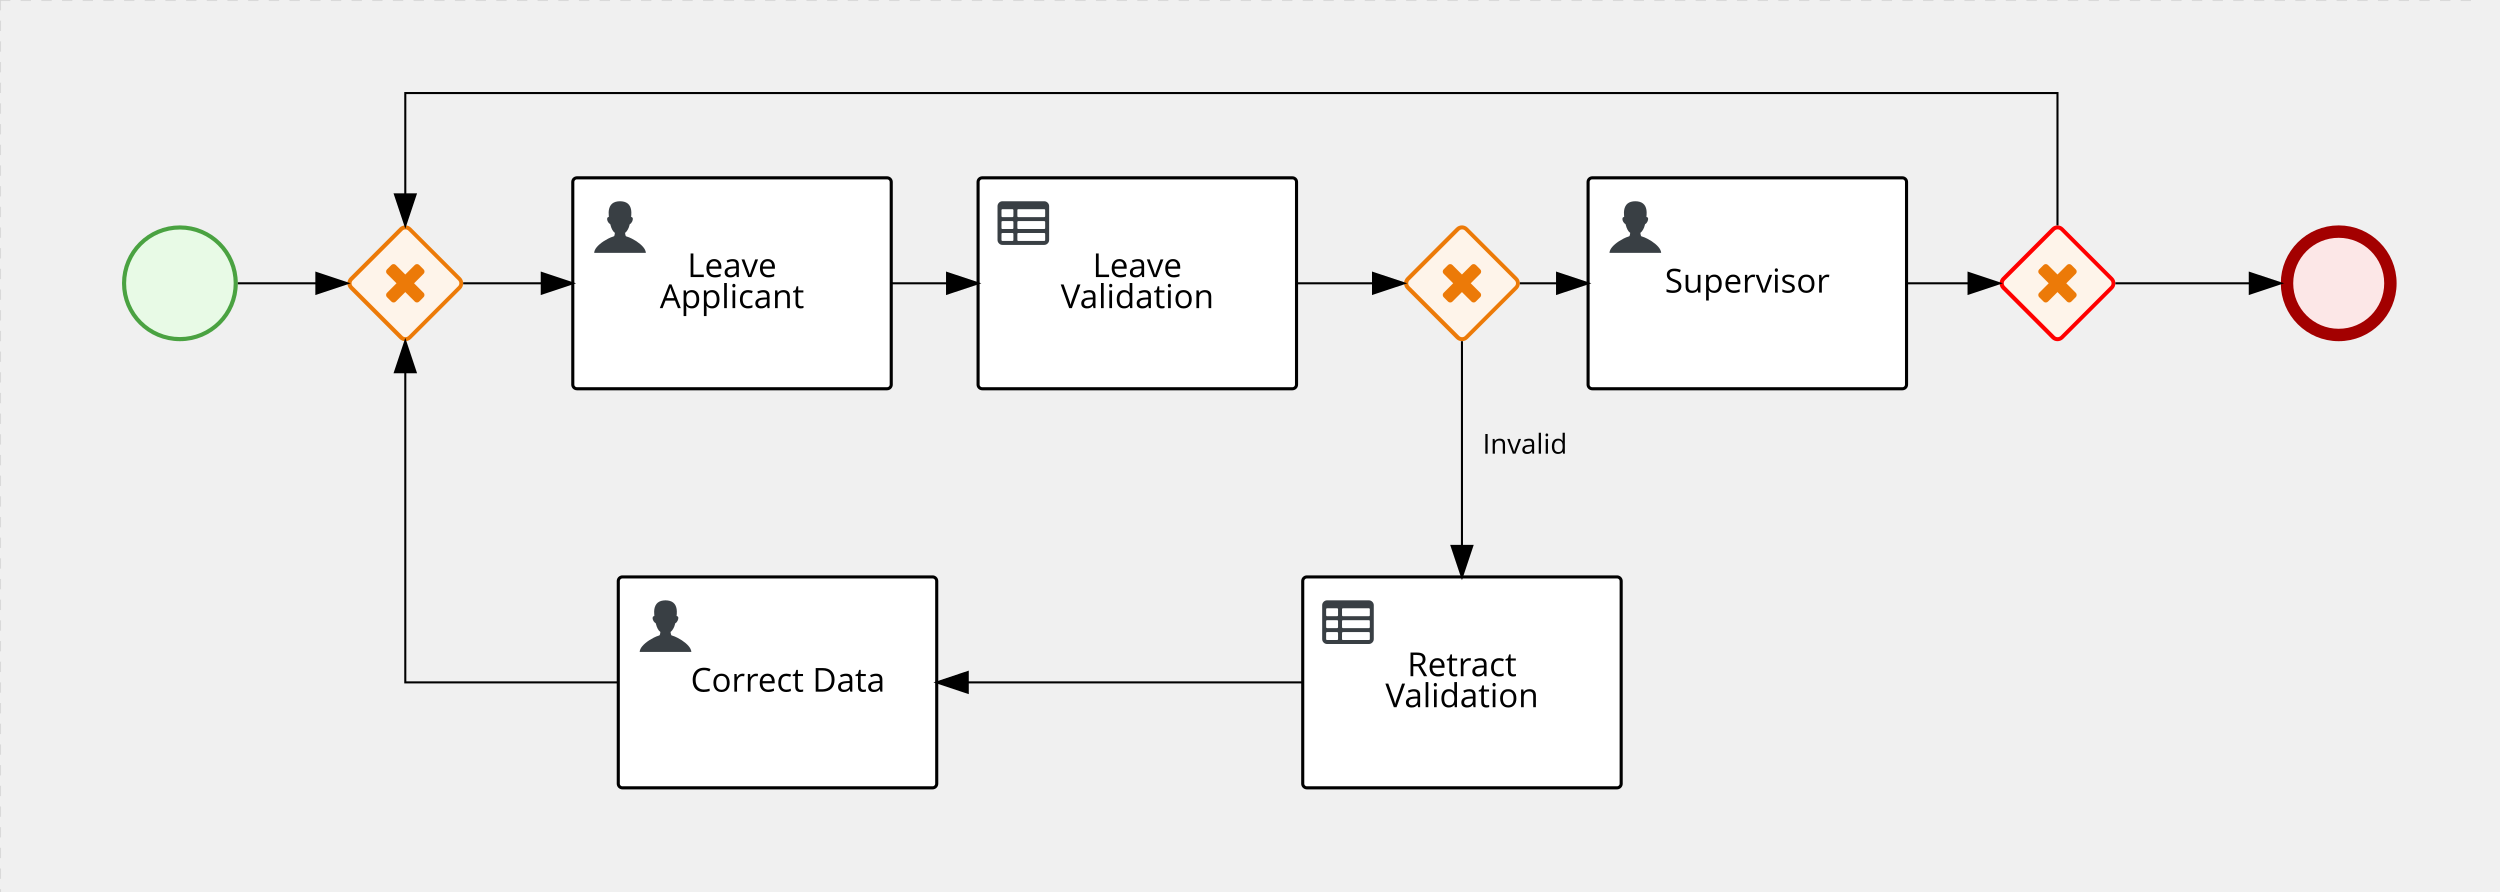
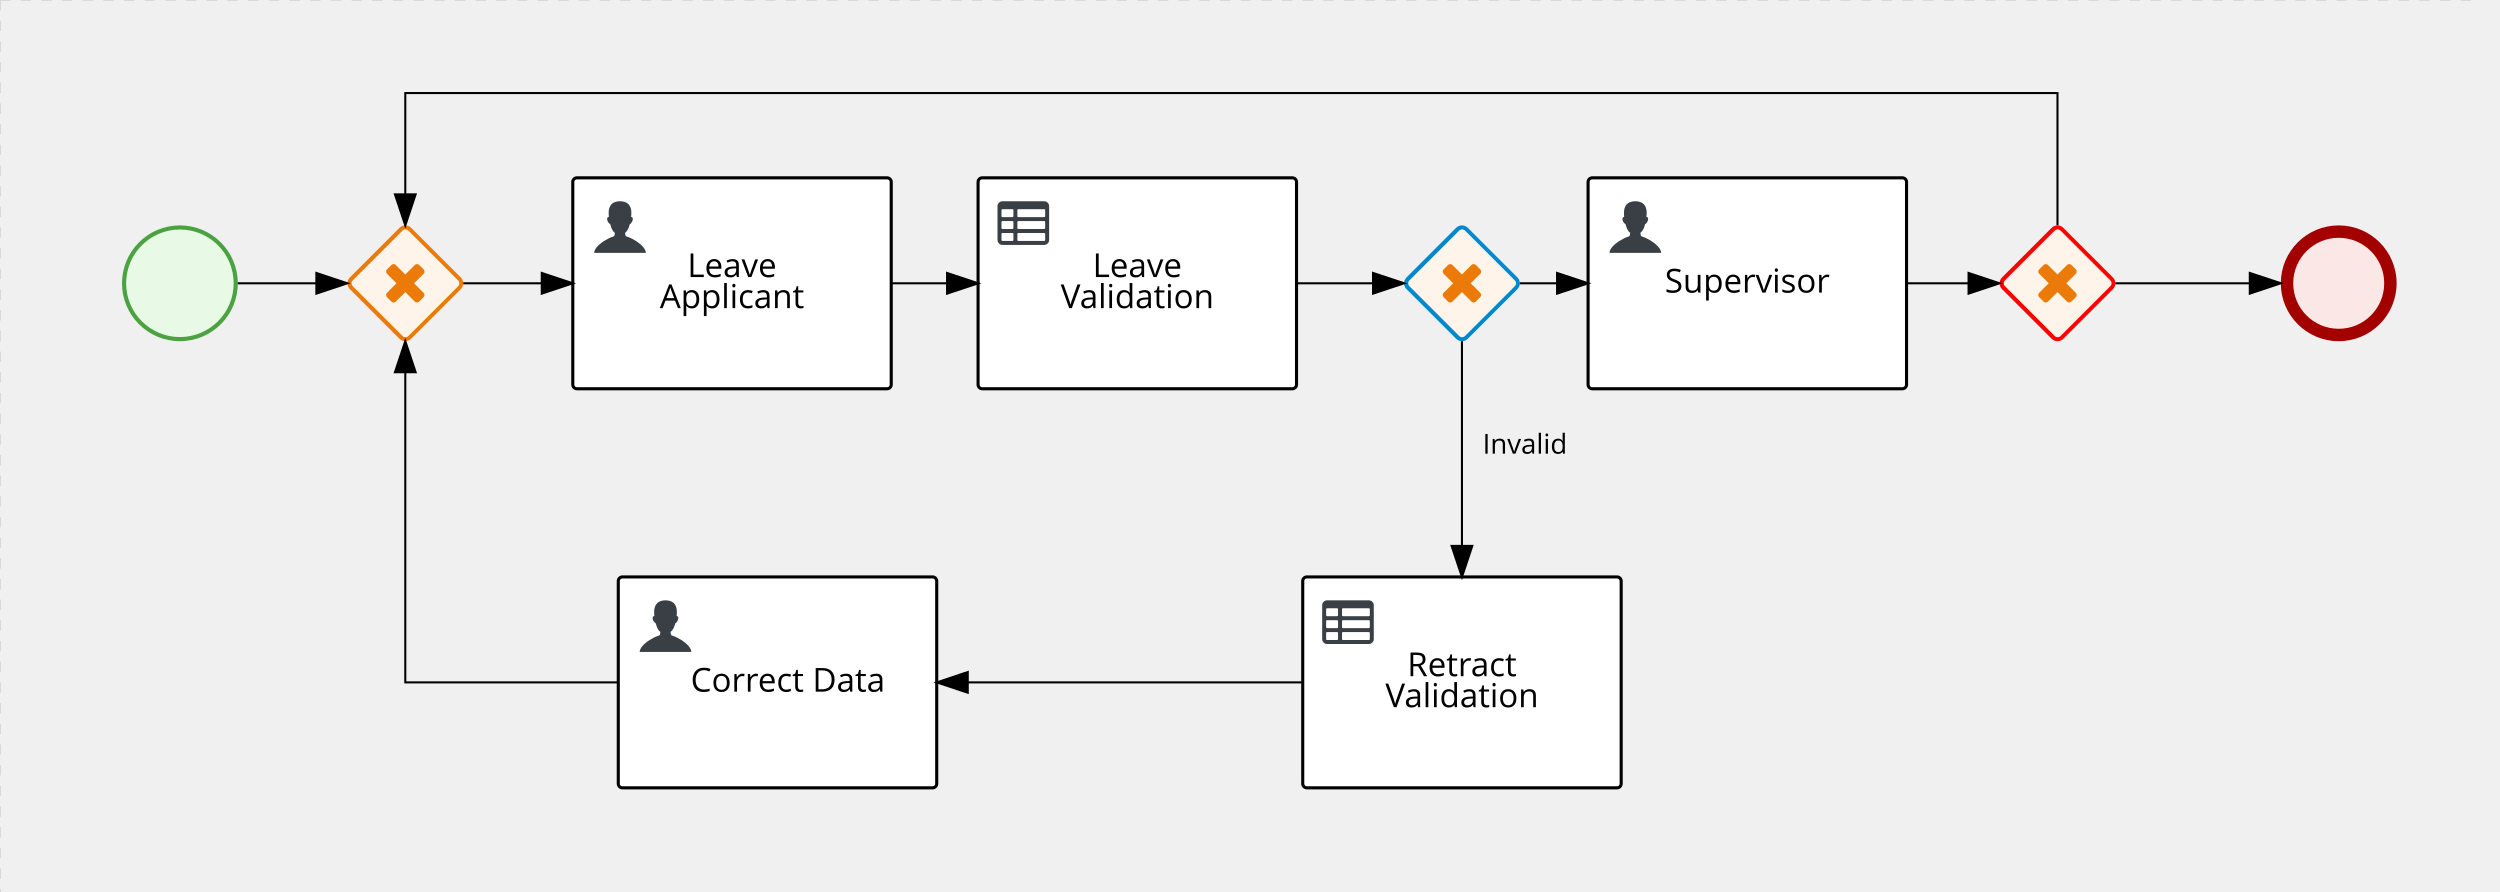
<svg xmlns="http://www.w3.org/2000/svg" version="1.1" width="1209" height="431" viewBox="0 0 1209 431">
  <defs />
  <g transform="matrix(1,0,0,1,0,0)">
    <g>
      <g>
        <g>
          <path fill="none" stroke="#d3d3d3" paint-order="fill stroke markers" d=" M 0 0 L 1200 0" stroke-miterlimit="10" stroke-opacity="0.8" stroke-dasharray="5" />
        </g>
        <g>
          <path fill="none" stroke="#d3d3d3" paint-order="fill stroke markers" d=" M 0 0 L 0 800" stroke-miterlimit="10" stroke-opacity="0.8" stroke-dasharray="5" />
        </g>
      </g>
      <g id="_45A9F85B-113D-4D2F-9EC0-90E68557EF6D" bpmn2nodeid="_45A9F85B-113D-4D2F-9EC0-90E68557EF6D" transform="matrix(1,0,0,1,59,109)">
        <g>
          <path fill="none" stroke="none" />
        </g>
        <g transform="matrix(0.125,0,0,0.125,0,0)">
          <g transform="matrix(1,0,0,1,0,0)">
            <path fill="#e8fae6" stroke="none" id="_45A9F85B-113D-4D2F-9EC0-90E68557EF6D?shapeType=BACKGROUND" paint-order="stroke fill markers" d=" M 0 0 M 444 224 C 444 263.9 434.2 300.8 414.4 334.5 C 394.7 368.2 368 394.9 334.4 414.5 C 300.8 434.1 263.9 444 224 444 C 184.1 444 147.2 434.2 113.5 414.4 C 79.8 394.7 53.1 368 33.5 334.4 C 13.9 300.8 4 263.9 4 224 C 4 184.1 13.8 147.2 33.6 113.5 C 53.4 79.8 80.1 53.1 113.6 33.5 C 147.1 13.9 184.1 4 224 4 C 263.9 4 300.8 13.8 334.5 33.6 C 368.2 53.4 394.9 80.1 414.5 113.6 C 434.1 147.1 444 184.1 444 224 Z" />
          </g>
          <g>
            <g transform="matrix(1,0,0,1,0,0)">
              <g transform="matrix(1,0,0,1,0,0)">
                <path fill="rgb(74,162,65)" stroke="none" id="_45A9F85B-113D-4D2F-9EC0-90E68557EF6D?shapeType=BORDER&amp;renderType=FILL" paint-order="stroke fill markers" d=" M 0 0 M 224 0 C 100.3 0 0 100.3 0 224 C 0 347.7 100.3 448 224 448 C 347.7 448 448 347.7 448 224 C 448 100.3 347.7 0 224 0 Z M 0 0 M 224 432 C 109.1 432 16 338.9 16 224 C 16 109.1 109.1 16 224 16 C 338.9 16 432 109.1 432 224 C 432 338.9 338.9 432 224 432 Z" />
              </g>
            </g>
          </g>
        </g>
        <g transform="matrix(1,0,0,1,28,61)" />
      </g>
      <g transform="matrix(1,0,0,1,59,109)" />
      <g id="_3A1455F0-6B95-41C6-AA6C-50686B420504" bpmn2nodeid="_3A1455F0-6B95-41C6-AA6C-50686B420504" transform="matrix(1,0,0,1,168,109)">
        <g>
          <path fill="none" stroke="none" />
        </g>
        <g transform="matrix(0.125,0,0,0.125,0,0)">
          <g transform="matrix(1,0,0,1,0,0)">
            <path fill="#fef4ea" stroke="none" id="_3A1455F0-6B95-41C6-AA6C-50686B420504?shapeType=BACKGROUND" paint-order="stroke fill markers" d=" M 0 0 M 224.4 4.3 C 216.4 4.3 208.4 7.3 202.3 13.4 L 13.5 202.2 C 1.3 214.4 1.3 234.2 13.5 246.4 L 202.2 435.1 C 208.3 441.2 216.4 444.2 224.3 444.2 C 232.2 444.2 240.3 441.2 246.4 435.1 L 435.1 246.4 C 447.3 234.2 447.3 214.4 435.1 202.2 L 246.5 13.4 C 240.4 7.3 232.4 4.3 224.4 4.3 L 224.4 4.3 Z" />
          </g>
          <g>
            <g transform="matrix(1,0,0,1,0,0)">
              <g transform="matrix(1,0,0,1,0,0)">
                <path fill="rgb(236,122,8)" stroke="none" id="_3A1455F0-6B95-41C6-AA6C-50686B420504?shapeType=BORDER&amp;renderType=FILL" paint-order="stroke fill markers" d=" M 0 0 M 20.8 212.7 L 213.3 20.2 C 219.6 13.9 229.7 13.9 235.9 20.2 L 428.4 212.7 C 434.7 219 434.7 229.1 428.4 235.3 L 235.9 427.8 C 229.6 434.1 219.5 434.1 213.3 427.8 L 20.8 235.3 C 14.5 229.1 14.5 218.9 20.8 212.7 L 20.8 212.7 Z M 0 0 M 0 224 C 0 232.1 3.1 240.3 9.3 246.5 L 201.5 438.7 C 213.9 451.1 234.1 451.1 246.5 438.7 L 438.7 246.5 C 444.9 240.3 448 232.1 448 224 C 448 215.9 444.9 207.7 438.7 201.5 L 246.5 9.3 C 234.1 -3.1 213.9 -3.1 201.5 9.3 L 9.3 201.5 C 3.1 207.7 0 215.9 0 224 L 0 224 Z" />
              </g>
            </g>
          </g>
          <g>
            <g transform="matrix(1,0,0,1,0,0)">
              <g transform="matrix(1,0,0,1,0,0)">
                <path fill="#ec7a08" stroke="none" id="_3A1455F0-6B95-41C6-AA6C-50686B420504undefined" paint-order="stroke fill markers" d=" M 0 0 M 298.2 269.2 C 298.2 272.6 297.1 275.3 294.7 277.7 L 277.7 294.7 C 275.3 297.1 272.6 298.2 269.2 298.2 C 265.8 298.2 263.1 297.1 260.7 294.7 L 224 258 L 187.2 294.8 C 184.8 297.2 182.1 298.3 178.7 298.3 C 175.3 298.3 172.6 297.2 170.2 294.8 L 153.2 277.8 C 150.8 275.4 149.7 272.7 149.7 269.3 C 149.7 265.9 150.8 263.2 153.2 260.8 L 190 224 L 153.2 187.2 C 150.8 184.8 149.7 182 149.7 178.7 C 149.7 175.3 150.8 172.5 153.2 170.2 L 170.2 153.2 C 172.6 150.8 175.3 149.7 178.7 149.7 C 182.1 149.7 184.8 150.8 187.2 153.2 L 224 190 L 260.8 153.2 C 263.2 150.8 265.9 149.7 269.3 149.7 C 272.7 149.7 275.4 150.8 277.8 153.2 L 294.8 170.2 C 297.2 172.5 298.3 175.3 298.3 178.7 C 298.3 182 297.2 184.8 294.8 187.2 L 258 224 L 294.8 260.8 C 297.1 263.1 298.2 265.9 298.2 269.2 Z" />
              </g>
            </g>
          </g>
        </g>
        <g transform="matrix(1,0,0,1,28,61)" />
      </g>
      <g id="_7B8E6A5F-8B7A-4416-B901-70FBFC22E4FF" bpmn2nodeid="_7B8E6A5F-8B7A-4416-B901-70FBFC22E4FF">
        <g>
          <path fill="none" stroke="#000000" paint-order="fill stroke markers" d=" M 115 137 L 153 137" stroke-miterlimit="10" stroke-dasharray="" />
        </g>
        <g transform="matrix(1,0,0,1,115,137)" />
        <g transform="matrix(6.123233995736766e-17,1,-1,6.123233995736766e-17,168,132)">
          <path fill="#000000" stroke="#000000" paint-order="fill stroke markers" d=" M 10 15 L 0 15 L 5 0 Z" stroke-miterlimit="10" stroke-dasharray="" />
        </g>
        <g transform="matrix(1,0,0,1,115,127)" />
      </g>
      <g transform="matrix(1,0,0,1,168,109)" />
      <g id="_FD8B6097-A420-4361-A108-7C8D0276E09D" bpmn2nodeid="_FD8B6097-A420-4361-A108-7C8D0276E09D" transform="matrix(1,0,0,1,299,279)">
        <g>
          <path fill="none" stroke="none" />
        </g>
        <g transform="matrix(1,0,0,1,0,0)">
          <path fill="#ffffff" stroke="none" id="_FD8B6097-A420-4361-A108-7C8D0276E09D?shapeType=BACKGROUND" paint-order="stroke fill markers" d=" M 2 0 L 152 0 L 152 0 A 2 2 0 0 1 154 2 L 154 100 L 154 100 A 2 2 0 0 1 152 102 L 2 102 L 2 102 A 2 2 0 0 1 0 100 L 0 2 L 0 2 A 2 2 0 0 1 2 0 Z" />
        </g>
        <g transform="matrix(1,0,0,1,0,0)">
          <path fill="none" stroke="rgb(0,0,0)" id="_FD8B6097-A420-4361-A108-7C8D0276E09D?shapeType=BORDER&amp;renderType=STROKE" paint-order="fill stroke markers" d=" M 2 0 L 152 0 L 152 0 A 2 2 0 0 1 154 2 L 154 100 L 154 100 A 2 2 0 0 1 152 102 L 2 102 L 2 102 A 2 2 0 0 1 0 100 L 0 2 L 0 2 A 2 2 0 0 1 2 0 Z" stroke-miterlimit="10" stroke-width="1.5" stroke-dasharray="" />
        </g>
        <g>
          <g transform="matrix(0.06,0,0,0.06,9.4,9.4)">
            <g transform="matrix(1,0,0,1,0,0)">
              <path fill="#393f44" stroke="none" id="_FD8B6097-A420-4361-A108-7C8D0276E09Dundefined" paint-order="stroke fill markers" d=" M 0 0 M 16 445.21 C 16 440.869 18.784 431.129 22.001 424.217 C 35.768 394.64 77.283 359.28 129 333.084 C 144.516 325.224 157.347 319.964 167.807 317.174 C 171.932 316.074 175.729 314.414 176.525 313.363 C 178.894 310.234 180.914 302.908 181.727 294.5 L 182.5 286.5 L 178.507 283.455 C 166.303 274.146 154.284 251.678 148.04 226.5 C 145.611 216.707 145.056 215.462 142.984 215.158 C 141.703 214.97 138.083 212.243 134.939 209.099 C 123.233 197.393 116.891 177.376 121.44 166.49 C 123.002 162.751 128.155 159.01 131.75 159.004 C 134.448 159 134.471 158.603 132.914 138.788 C 130.927 113.496 134.279 92.265 143.132 74.076 C 152.232 55.38 167.569 42.882 189.049 36.66 C 210.203 30.532 237.797 30.532 258.951 36.66 C 300.042 48.563 318.958 83.806 314.955 141 C 314.32 150.075 313.624 157.788 313.409 158.14 C 313.194 158.493 314.575 159.073 316.479 159.43 C 328.929 161.766 330.986 177.018 321.496 196.621 C 316.903 206.109 309.357 214.508 304.817 215.185 C 303.023 215.453 302.293 217.146 299.943 226.5 C 296.659 239.567 294.474 245.305 287.948 257.995 C 282.491 268.606 273.035 281.109 268.108 284.229 L 264.871 286.278 L 265.518 292.889 C 266.345 301.33 268.639 309.871 270.877 312.837 C 272.067 314.415 275.002 315.79 280.063 317.139 C 291.069 320.075 303.617 325.274 321 334.102 C 369.815 358.891 410.848 393.758 425.032 422.5 C 429.07 430.682 432 440.232 432 445.21 L 432 448 L 224 448 L 16 448 L 16 445.21 Z" />
            </g>
          </g>
        </g>
        <g transform="matrix(1,0,0,1,4.04,13.68)">
          <g transform="matrix(0.04,0,0,0.04,63.36,69.12)">
            <g transform="matrix(1,0,0,1,0,0)">
              <path fill="none" stroke="none" />
            </g>
            <g transform="matrix(1,0,0,1,0,0)">
              <path fill="none" stroke="none" />
            </g>
          </g>
        </g>
        <g transform="matrix(1,0,0,1,35,43.5)">
          <text fill="#000000" stroke="none" font-family="Open Sans" font-size="12pt" font-style="normal" font-weight="normal" text-decoration="normal" x="47.004" y="12" text-anchor="middle" dominant-baseline="alphabetic">Correct Data</text>
        </g>
      </g>
      <g id="_2B5B0E25-5DF6-4B9D-AB33-FCFA6B675F89" bpmn2nodeid="_2B5B0E25-5DF6-4B9D-AB33-FCFA6B675F89">
        <g>
          <path fill="none" stroke="rgb(0,0,0)" paint-order="fill stroke markers" d=" M 299 330 L 196 330 L 196 180" stroke-miterlimit="10" stroke-dasharray="" />
        </g>
        <g transform="matrix(1,0,0,1,299,330)" />
        <g transform="matrix(1,0,0,1,191,165)">
          <path fill="rgb(0,0,0)" stroke="rgb(0,0,0)" paint-order="fill stroke markers" d=" M 10 15 L 0 15 L 5 0 Z" stroke-miterlimit="10" stroke-dasharray="" />
        </g>
        <g transform="matrix(1,0,0,1,196,320)" />
      </g>
      <g transform="matrix(1,0,0,1,299,279)" />
      <g id="_5BA29A1B-BB4C-437E-9E50-5C4AE30BDF78" bpmn2nodeid="_5BA29A1B-BB4C-437E-9E50-5C4AE30BDF78" transform="matrix(1,0,0,1,277,86)">
        <g>
          <path fill="none" stroke="none" />
        </g>
        <g transform="matrix(1,0,0,1,0,0)">
          <path fill="#ffffff" stroke="none" id="_5BA29A1B-BB4C-437E-9E50-5C4AE30BDF78?shapeType=BACKGROUND" paint-order="stroke fill markers" d=" M 2 0 L 152 0 L 152 0 A 2 2 0 0 1 154 2 L 154 100 L 154 100 A 2 2 0 0 1 152 102 L 2 102 L 2 102 A 2 2 0 0 1 0 100 L 0 2 L 0 2 A 2 2 0 0 1 2 0 Z" />
        </g>
        <g transform="matrix(1,0,0,1,0,0)">
          <path fill="none" stroke="rgb(0,0,0)" id="_5BA29A1B-BB4C-437E-9E50-5C4AE30BDF78?shapeType=BORDER&amp;renderType=STROKE" paint-order="fill stroke markers" d=" M 2 0 L 152 0 L 152 0 A 2 2 0 0 1 154 2 L 154 100 L 154 100 A 2 2 0 0 1 152 102 L 2 102 L 2 102 A 2 2 0 0 1 0 100 L 0 2 L 0 2 A 2 2 0 0 1 2 0 Z" stroke-miterlimit="10" stroke-width="1.5" stroke-dasharray="" />
        </g>
        <g>
          <g transform="matrix(0.06,0,0,0.06,9.4,9.4)">
            <g transform="matrix(1,0,0,1,0,0)">
              <path fill="#393f44" stroke="none" id="_5BA29A1B-BB4C-437E-9E50-5C4AE30BDF78undefined" paint-order="stroke fill markers" d=" M 0 0 M 16 445.21 C 16 440.869 18.784 431.129 22.001 424.217 C 35.768 394.64 77.283 359.28 129 333.084 C 144.516 325.224 157.347 319.964 167.807 317.174 C 171.932 316.074 175.729 314.414 176.525 313.363 C 178.894 310.234 180.914 302.908 181.727 294.5 L 182.5 286.5 L 178.507 283.455 C 166.303 274.146 154.284 251.678 148.04 226.5 C 145.611 216.707 145.056 215.462 142.984 215.158 C 141.703 214.97 138.083 212.243 134.939 209.099 C 123.233 197.393 116.891 177.376 121.44 166.49 C 123.002 162.751 128.155 159.01 131.75 159.004 C 134.448 159 134.471 158.603 132.914 138.788 C 130.927 113.496 134.279 92.265 143.132 74.076 C 152.232 55.38 167.569 42.882 189.049 36.66 C 210.203 30.532 237.797 30.532 258.951 36.66 C 300.042 48.563 318.958 83.806 314.955 141 C 314.32 150.075 313.624 157.788 313.409 158.14 C 313.194 158.493 314.575 159.073 316.479 159.43 C 328.929 161.766 330.986 177.018 321.496 196.621 C 316.903 206.109 309.357 214.508 304.817 215.185 C 303.023 215.453 302.293 217.146 299.943 226.5 C 296.659 239.567 294.474 245.305 287.948 257.995 C 282.491 268.606 273.035 281.109 268.108 284.229 L 264.871 286.278 L 265.518 292.889 C 266.345 301.33 268.639 309.871 270.877 312.837 C 272.067 314.415 275.002 315.79 280.063 317.139 C 291.069 320.075 303.617 325.274 321 334.102 C 369.815 358.891 410.848 393.758 425.032 422.5 C 429.07 430.682 432 440.232 432 445.21 L 432 448 L 224 448 L 16 448 L 16 445.21 Z" />
            </g>
          </g>
        </g>
        <g transform="matrix(1,0,0,1,4.04,13.68)">
          <g transform="matrix(0.04,0,0,0.04,63.36,69.12)">
            <g transform="matrix(1,0,0,1,0,0)">
              <path fill="none" stroke="none" />
            </g>
            <g transform="matrix(1,0,0,1,0,0)">
              <path fill="none" stroke="none" />
            </g>
          </g>
        </g>
        <g transform="matrix(1,0,0,1,42.09375,36)">
          <text fill="#000000" stroke="none" font-family="Open Sans" font-size="12pt" font-style="normal" font-weight="normal" text-decoration="normal" x="34.906" y="12" text-anchor="middle" dominant-baseline="alphabetic">  Leave    </text>
          <text fill="#000000" stroke="none" font-family="Open Sans" font-size="12pt" font-style="normal" font-weight="normal" text-decoration="normal" x="34.906" y="27" text-anchor="middle" dominant-baseline="alphabetic">Applicant</text>
        </g>
      </g>
      <g id="_9BF0AC85-793C-40EF-9B66-0702ABE814D4" bpmn2nodeid="_9BF0AC85-793C-40EF-9B66-0702ABE814D4">
        <g>
          <path fill="none" stroke="#000000" paint-order="fill stroke markers" d=" M 224 137 L 262 137" stroke-miterlimit="10" stroke-dasharray="" />
        </g>
        <g transform="matrix(1,0,0,1,224,137)" />
        <g transform="matrix(6.123233995736766e-17,1,-1,6.123233995736766e-17,277,132)">
          <path fill="#000000" stroke="#000000" paint-order="fill stroke markers" d=" M 10 15 L 0 15 L 5 0 Z" stroke-miterlimit="10" stroke-dasharray="" />
        </g>
        <g transform="matrix(1,0,0,1,224,127)" />
      </g>
      <g transform="matrix(1,0,0,1,277,86)" />
      <g id="_3128CA61-06FF-444F-812F-2846A53C544F" bpmn2nodeid="_3128CA61-06FF-444F-812F-2846A53C544F" transform="matrix(1,0,0,1,473,86)">
        <g>
          <path fill="none" stroke="none" />
        </g>
        <g transform="matrix(1,0,0,1,0,0)">
          <path fill="#ffffff" stroke="none" id="_3128CA61-06FF-444F-812F-2846A53C544F?shapeType=BACKGROUND" paint-order="stroke fill markers" d=" M 2 0 L 152 0 L 152 0 A 2 2 0 0 1 154 2 L 154 100 L 154 100 A 2 2 0 0 1 152 102 L 2 102 L 2 102 A 2 2 0 0 1 0 100 L 0 2 L 0 2 A 2 2 0 0 1 2 0 Z" />
        </g>
        <g transform="matrix(1,0,0,1,0,0)">
          <path fill="none" stroke="rgb(0,0,0)" id="_3128CA61-06FF-444F-812F-2846A53C544F?shapeType=BORDER&amp;renderType=STROKE" paint-order="fill stroke markers" d=" M 2 0 L 152 0 L 152 0 A 2 2 0 0 1 154 2 L 154 100 L 154 100 A 2 2 0 0 1 152 102 L 2 102 L 2 102 A 2 2 0 0 1 0 100 L 0 2 L 0 2 A 2 2 0 0 1 2 0 Z" stroke-miterlimit="10" stroke-width="1.5" stroke-dasharray="" />
        </g>
        <g>
          <g transform="matrix(0.06,0,0,0.06,9.4,9.4)">
            <g transform="matrix(1,0,0,1,0,0)">
              <path fill="#393f44" stroke="none" id="_3128CA61-06FF-444F-812F-2846A53C544Fundefined" paint-order="stroke fill markers" d=" M 0 0 M 128 344 L 128 296 C 128 293.7 127.2 291.8 125.8 290.2 C 124.4 288.6 122.4 288 120 288 L 40 288 C 37.7 288 35.8 288.8 34.2 290.2 C 32.6 291.6 32 293.7 32 296 L 32 344 C 32 346.3 32.8 348.2 34.2 349.8 C 35.6 351.4 37.6 352 40 352 L 120 352 C 122.3 352 124.2 351.2 125.8 349.8 C 127.4 348.4 128 346.3 128 344 Z M 0 0 M 128 248 L 128 200 C 128 197.7 127.2 195.8 125.8 194.2 C 124.4 192.6 122.4 192 120 192 L 40 192 C 37.7 192 35.8 192.8 34.2 194.2 C 32.6 195.6 32 197.7 32 200 L 32 248 C 32 250.3 32.8 252.2 34.2 253.8 C 35.6 255.4 37.6 256 40 256 L 120 256 C 122.3 256 124.2 255.2 125.8 253.8 C 127.4 252.4 128 250.3 128 248 Z M 0 0 M 376 352 C 378.3 352 380.2 351.2 381.8 349.8 C 383.4 348.4 384 346.4 384 344 L 384 296 C 384 293.7 383.2 291.8 381.8 290.2 C 380.4 288.6 378.4 288 376 288 L 168 288 C 165.7 288 163.8 288.8 162.2 290.2 C 160.6 291.6 160 293.6 160 296 L 160 344 C 160 346.3 160.8 348.2 162.2 349.8 C 163.6 351.4 165.6 352 168 352 L 376 352 Z M 0 0 M 128 152 L 128 104 C 128 101.7 127.2 99.8 125.8 98.2 C 124.4 96.6 122.3 96 120 96 L 40 96 C 37.7 96 35.8 96.8 34.2 98.2 C 32.6 99.6 32 101.7 32 104 L 32 152 C 32 154.3 32.8 156.2 34.2 157.8 C 35.6 159.4 37.6 160 40 160 L 120 160 C 122.3 160 124.2 159.2 125.8 157.8 C 127.4 156.4 128 154.3 128 152 Z M 0 0 M 376 256 C 378.3 256 380.2 255.2 381.8 253.8 C 383.4 252.4 384 250.4 384 248 L 384 200 C 384 197.7 383.2 195.8 381.8 194.2 C 380.4 192.6 378.4 192 376 192 L 168 192 C 165.7 192 163.8 192.8 162.2 194.2 C 160.6 195.6 160 197.6 160 200 L 160 248 C 160 250.3 160.8 252.2 162.2 253.8 C 163.6 255.4 165.6 256 168 256 L 376 256 Z M 0 0 M 376 160 C 378.3 160 380.2 159.2 381.8 157.8 C 383.4 156.4 384 154.4 384 152 L 384 104 C 384 101.7 383.2 99.8 381.8 98.2 C 380.4 96.6 378.3 96 376 96 L 168 96 C 165.7 96 163.8 96.8 162.2 98.2 C 160.6 99.6 160 101.6 160 104 L 160 152 C 160 154.3 160.8 156.2 162.2 157.8 C 163.6 159.4 165.6 160 168 160 L 376 160 Z M 0 0 M 416 72 L 416 344 C 416 355 412.1 364.4 404.2 372.2 C 396.3 380 387 384 376 384 L 40 384 C 29 384 19.6 380.1 11.8 372.2 C 4 364.3 0 355 0 344 L 0 72 C 0 61 3.9 51.6 11.8 43.8 C 19.7 36 29 32 40 32 L 376 32 C 387 32 396.4 35.9 404.2 43.8 C 412 51.7 416 61 416 72 Z" />
            </g>
          </g>
        </g>
        <g transform="matrix(1,0,0,1,39.96094,36)">
          <text fill="#000000" stroke="none" font-family="Open Sans" font-size="12pt" font-style="normal" font-weight="normal" text-decoration="normal" x="37.039" y="12" text-anchor="middle" dominant-baseline="alphabetic">   Leave    </text>
          <text fill="#000000" stroke="none" font-family="Open Sans" font-size="12pt" font-style="normal" font-weight="normal" text-decoration="normal" x="37.039" y="27" text-anchor="middle" dominant-baseline="alphabetic">Validation</text>
        </g>
      </g>
      <g id="_BA3DE381-9A1D-48B5-8E73-8C1123AAAAE6" bpmn2nodeid="_BA3DE381-9A1D-48B5-8E73-8C1123AAAAE6">
        <g>
          <path fill="none" stroke="#000000" paint-order="fill stroke markers" d=" M 431 137 L 458 137" stroke-miterlimit="10" stroke-dasharray="" />
        </g>
        <g transform="matrix(1,0,0,1,431,137)" />
        <g transform="matrix(6.123233995736766e-17,1,-1,6.123233995736766e-17,473,132)">
          <path fill="#000000" stroke="#000000" paint-order="fill stroke markers" d=" M 10 15 L 0 15 L 5 0 Z" stroke-miterlimit="10" stroke-dasharray="" />
        </g>
        <g transform="matrix(1,0,0,1,431,127)" />
      </g>
      <g transform="matrix(1,0,0,1,473,86)" />
      <g id="_C78FB89A-DA4C-4959-97D3-B05EA36A312D" bpmn2nodeid="_C78FB89A-DA4C-4959-97D3-B05EA36A312D" transform="matrix(1,0,0,1,679,109)">
        <g>
          <path fill="none" stroke="none" />
        </g>
        <g transform="matrix(0.125,0,0,0.125,0,0)">
          <g transform="matrix(1,0,0,1,0,0)">
            <path fill="#fef4ea" stroke="none" id="_C78FB89A-DA4C-4959-97D3-B05EA36A312D?shapeType=BACKGROUND" paint-order="stroke fill markers" d=" M 0 0 M 224.4 4.3 C 216.4 4.3 208.4 7.3 202.3 13.4 L 13.5 202.2 C 1.3 214.4 1.3 234.2 13.5 246.4 L 202.2 435.1 C 208.3 441.2 216.4 444.2 224.3 444.2 C 232.2 444.2 240.3 441.2 246.4 435.1 L 435.1 246.4 C 447.3 234.2 447.3 214.4 435.1 202.2 L 246.5 13.4 C 240.4 7.3 232.4 4.3 224.4 4.3 L 224.4 4.3 Z" />
          </g>
          <g>
            <g transform="matrix(1,0,0,1,0,0)">
              <g transform="matrix(1,0,0,1,0,0)">
-                 <path fill="rgb(236,122,8)" stroke="none" id="_C78FB89A-DA4C-4959-97D3-B05EA36A312D?shapeType=BORDER&amp;renderType=FILL" paint-order="stroke fill markers" d=" M 0 0 M 20.8 212.7 L 213.3 20.2 C 219.6 13.9 229.7 13.9 235.9 20.2 L 428.4 212.7 C 434.7 219 434.7 229.1 428.4 235.3 L 235.9 427.8 C 229.6 434.1 219.5 434.1 213.3 427.8 L 20.8 235.3 C 14.5 229.1 14.5 218.9 20.8 212.7 L 20.8 212.7 Z M 0 0 M 0 224 C 0 232.1 3.1 240.3 9.3 246.5 L 201.5 438.7 C 213.9 451.1 234.1 451.1 246.5 438.7 L 438.7 246.5 C 444.9 240.3 448 232.1 448 224 C 448 215.9 444.9 207.7 438.7 201.5 L 246.5 9.3 C 234.1 -3.1 213.9 -3.1 201.5 9.3 L 9.3 201.5 C 3.1 207.7 0 215.9 0 224 L 0 224 Z" />
+                 <path fill="rgb(0,136,206)" stroke="none" id="_C78FB89A-DA4C-4959-97D3-B05EA36A312D?shapeType=BORDER&amp;renderType=FILL" paint-order="stroke fill markers" d=" M 0 0 M 20.8 212.7 L 213.3 20.2 C 219.6 13.9 229.7 13.9 235.9 20.2 L 428.4 212.7 C 434.7 219 434.7 229.1 428.4 235.3 L 235.9 427.8 C 229.6 434.1 219.5 434.1 213.3 427.8 L 20.8 235.3 C 14.5 229.1 14.5 218.9 20.8 212.7 L 20.8 212.7 Z M 0 0 M 0 224 C 0 232.1 3.1 240.3 9.3 246.5 L 201.5 438.7 C 213.9 451.1 234.1 451.1 246.5 438.7 L 438.7 246.5 C 444.9 240.3 448 232.1 448 224 C 448 215.9 444.9 207.7 438.7 201.5 L 246.5 9.3 C 234.1 -3.1 213.9 -3.1 201.5 9.3 L 9.3 201.5 C 3.1 207.7 0 215.9 0 224 L 0 224 Z" />
              </g>
            </g>
          </g>
          <g>
            <g transform="matrix(1,0,0,1,0,0)">
              <g transform="matrix(1,0,0,1,0,0)">
                <path fill="#ec7a08" stroke="none" id="_C78FB89A-DA4C-4959-97D3-B05EA36A312Dundefined" paint-order="stroke fill markers" d=" M 0 0 M 298.2 269.2 C 298.2 272.6 297.1 275.3 294.7 277.7 L 277.7 294.7 C 275.3 297.1 272.6 298.2 269.2 298.2 C 265.8 298.2 263.1 297.1 260.7 294.7 L 224 258 L 187.2 294.8 C 184.8 297.2 182.1 298.3 178.7 298.3 C 175.3 298.3 172.6 297.2 170.2 294.8 L 153.2 277.8 C 150.8 275.4 149.7 272.7 149.7 269.3 C 149.7 265.9 150.8 263.2 153.2 260.8 L 190 224 L 153.2 187.2 C 150.8 184.8 149.7 182 149.7 178.7 C 149.7 175.3 150.8 172.5 153.2 170.2 L 170.2 153.2 C 172.6 150.8 175.3 149.7 178.7 149.7 C 182.1 149.7 184.8 150.8 187.2 153.2 L 224 190 L 260.8 153.2 C 263.2 150.8 265.9 149.7 269.3 149.7 C 272.7 149.7 275.4 150.8 277.8 153.2 L 294.8 170.2 C 297.2 172.5 298.3 175.3 298.3 178.7 C 298.3 182 297.2 184.8 294.8 187.2 L 258 224 L 294.8 260.8 C 297.1 263.1 298.2 265.9 298.2 269.2 Z" />
              </g>
            </g>
          </g>
        </g>
        <g transform="matrix(1,0,0,1,28,61)" />
      </g>
      <g id="_466959A2-2995-456A-9A4F-1CA2349D5BD8" bpmn2nodeid="_466959A2-2995-456A-9A4F-1CA2349D5BD8">
        <g>
          <path fill="none" stroke="#000000" paint-order="fill stroke markers" d=" M 627 137 L 664 137" stroke-miterlimit="10" stroke-dasharray="" />
        </g>
        <g transform="matrix(1,0,0,1,627,137)" />
        <g transform="matrix(6.123233995736766e-17,1,-1,6.123233995736766e-17,679,132)">
          <path fill="#000000" stroke="#000000" paint-order="fill stroke markers" d=" M 10 15 L 0 15 L 5 0 Z" stroke-miterlimit="10" stroke-dasharray="" />
        </g>
        <g transform="matrix(1,0,0,1,627,127)" />
      </g>
-       <g transform="matrix(1,0,0,1,679,109)" />
      <g id="_AF8FD5C0-3640-46F4-9AAA-086F78527987" bpmn2nodeid="_AF8FD5C0-3640-46F4-9AAA-086F78527987" transform="matrix(1,0,0,1,630,279)">
        <g>
          <path fill="none" stroke="none" />
        </g>
        <g transform="matrix(1,0,0,1,0,0)">
          <path fill="#ffffff" stroke="none" id="_AF8FD5C0-3640-46F4-9AAA-086F78527987?shapeType=BACKGROUND" paint-order="stroke fill markers" d=" M 2 0 L 152 0 L 152 0 A 2 2 0 0 1 154 2 L 154 100 L 154 100 A 2 2 0 0 1 152 102 L 2 102 L 2 102 A 2 2 0 0 1 0 100 L 0 2 L 0 2 A 2 2 0 0 1 2 0 Z" />
        </g>
        <g transform="matrix(1,0,0,1,0,0)">
          <path fill="none" stroke="rgb(0,0,0)" id="_AF8FD5C0-3640-46F4-9AAA-086F78527987?shapeType=BORDER&amp;renderType=STROKE" paint-order="fill stroke markers" d=" M 2 0 L 152 0 L 152 0 A 2 2 0 0 1 154 2 L 154 100 L 154 100 A 2 2 0 0 1 152 102 L 2 102 L 2 102 A 2 2 0 0 1 0 100 L 0 2 L 0 2 A 2 2 0 0 1 2 0 Z" stroke-miterlimit="10" stroke-width="1.5" stroke-dasharray="" />
        </g>
        <g>
          <g transform="matrix(0.06,0,0,0.06,9.4,9.4)">
            <g transform="matrix(1,0,0,1,0,0)">
              <path fill="#393f44" stroke="none" id="_AF8FD5C0-3640-46F4-9AAA-086F78527987undefined" paint-order="stroke fill markers" d=" M 0 0 M 128 344 L 128 296 C 128 293.7 127.2 291.8 125.8 290.2 C 124.4 288.6 122.4 288 120 288 L 40 288 C 37.7 288 35.8 288.8 34.2 290.2 C 32.6 291.6 32 293.7 32 296 L 32 344 C 32 346.3 32.8 348.2 34.2 349.8 C 35.6 351.4 37.6 352 40 352 L 120 352 C 122.3 352 124.2 351.2 125.8 349.8 C 127.4 348.4 128 346.3 128 344 Z M 0 0 M 128 248 L 128 200 C 128 197.7 127.2 195.8 125.8 194.2 C 124.4 192.6 122.4 192 120 192 L 40 192 C 37.7 192 35.8 192.8 34.2 194.2 C 32.6 195.6 32 197.7 32 200 L 32 248 C 32 250.3 32.8 252.2 34.2 253.8 C 35.6 255.4 37.6 256 40 256 L 120 256 C 122.3 256 124.2 255.2 125.8 253.8 C 127.4 252.4 128 250.3 128 248 Z M 0 0 M 376 352 C 378.3 352 380.2 351.2 381.8 349.8 C 383.4 348.4 384 346.4 384 344 L 384 296 C 384 293.7 383.2 291.8 381.8 290.2 C 380.4 288.6 378.4 288 376 288 L 168 288 C 165.7 288 163.8 288.8 162.2 290.2 C 160.6 291.6 160 293.6 160 296 L 160 344 C 160 346.3 160.8 348.2 162.2 349.8 C 163.6 351.4 165.6 352 168 352 L 376 352 Z M 0 0 M 128 152 L 128 104 C 128 101.7 127.2 99.8 125.8 98.2 C 124.4 96.6 122.3 96 120 96 L 40 96 C 37.7 96 35.8 96.8 34.2 98.2 C 32.6 99.6 32 101.7 32 104 L 32 152 C 32 154.3 32.8 156.2 34.2 157.8 C 35.6 159.4 37.6 160 40 160 L 120 160 C 122.3 160 124.2 159.2 125.8 157.8 C 127.4 156.4 128 154.3 128 152 Z M 0 0 M 376 256 C 378.3 256 380.2 255.2 381.8 253.8 C 383.4 252.4 384 250.4 384 248 L 384 200 C 384 197.7 383.2 195.8 381.8 194.2 C 380.4 192.6 378.4 192 376 192 L 168 192 C 165.7 192 163.8 192.8 162.2 194.2 C 160.6 195.6 160 197.6 160 200 L 160 248 C 160 250.3 160.8 252.2 162.2 253.8 C 163.6 255.4 165.6 256 168 256 L 376 256 Z M 0 0 M 376 160 C 378.3 160 380.2 159.2 381.8 157.8 C 383.4 156.4 384 154.4 384 152 L 384 104 C 384 101.7 383.2 99.8 381.8 98.2 C 380.4 96.6 378.3 96 376 96 L 168 96 C 165.7 96 163.8 96.8 162.2 98.2 C 160.6 99.6 160 101.6 160 104 L 160 152 C 160 154.3 160.8 156.2 162.2 157.8 C 163.6 159.4 165.6 160 168 160 L 376 160 Z M 0 0 M 416 72 L 416 344 C 416 355 412.1 364.4 404.2 372.2 C 396.3 380 387 384 376 384 L 40 384 C 29 384 19.6 380.1 11.8 372.2 C 4 364.3 0 355 0 344 L 0 72 C 0 61 3.9 51.6 11.8 43.8 C 19.7 36 29 32 40 32 L 376 32 C 387 32 396.4 35.9 404.2 43.8 C 412 51.7 416 61 416 72 Z" />
            </g>
          </g>
        </g>
        <g transform="matrix(1,0,0,1,39.96094,36)">
          <text fill="#000000" stroke="none" font-family="Open Sans" font-size="12pt" font-style="normal" font-weight="normal" text-decoration="normal" x="37.039" y="12" text-anchor="middle" dominant-baseline="alphabetic">  Retract   </text>
          <text fill="#000000" stroke="none" font-family="Open Sans" font-size="12pt" font-style="normal" font-weight="normal" text-decoration="normal" x="37.039" y="27" text-anchor="middle" dominant-baseline="alphabetic">Validation</text>
        </g>
      </g>
      <g id="_93919FC1-6673-4003-997E-EFC7BA521441" bpmn2nodeid="_93919FC1-6673-4003-997E-EFC7BA521441">
        <g>
          <path fill="none" stroke="rgb(0,0,0)" paint-order="fill stroke markers" d=" M 707 165 L 707 264" stroke-miterlimit="10" stroke-dasharray="" />
        </g>
        <g transform="matrix(1,0,0,1,707,165)" />
        <g transform="matrix(-1,1.2246467991473532e-16,-1.2246467991473532e-16,-1,712,279)">
          <path fill="rgb(0,0,0)" stroke="rgb(0,0,0)" paint-order="fill stroke markers" d=" M 10 15 L 0 15 L 5 0 Z" stroke-miterlimit="10" stroke-dasharray="" />
        </g>
        <g transform="matrix(1,0,0,1,717,209)">
          <text fill="#000000" stroke="none" font-family="Open Sans" font-size="10pt" font-style="normal" font-weight="normal" text-decoration="normal" x="0" y="10.4" text-anchor="start" dominant-baseline="alphabetic">Invalid                      </text>
        </g>
      </g>
      <g id="_ABF817A7-8640-4E8C-BF2B-CCA9E00A9755" bpmn2nodeid="_ABF817A7-8640-4E8C-BF2B-CCA9E00A9755">
        <g>
          <path fill="none" stroke="#000000" paint-order="fill stroke markers" d=" M 630 330 L 468 330" stroke-miterlimit="10" stroke-dasharray="" />
        </g>
        <g transform="matrix(1,0,0,1,630,330)" />
        <g transform="matrix(-1.8369701987210297e-16,-1,1,-1.8369701987210297e-16,453,335)">
          <path fill="#000000" stroke="#000000" paint-order="fill stroke markers" d=" M 10 15 L 0 15 L 5 0 Z" stroke-miterlimit="10" stroke-dasharray="" />
        </g>
        <g transform="matrix(1,0,0,1,453,320)" />
      </g>
      <g transform="matrix(1,0,0,1,630,279)" />
      <g id="_1D2362CA-917B-42D1-87F4-B87CDD4F7E02" bpmn2nodeid="_1D2362CA-917B-42D1-87F4-B87CDD4F7E02" transform="matrix(1,0,0,1,768,86)">
        <g>
          <path fill="none" stroke="none" />
        </g>
        <g transform="matrix(1,0,0,1,0,0)">
          <path fill="#ffffff" stroke="none" id="_1D2362CA-917B-42D1-87F4-B87CDD4F7E02?shapeType=BACKGROUND" paint-order="stroke fill markers" d=" M 2 0 L 152 0 L 152 0 A 2 2 0 0 1 154 2 L 154 100 L 154 100 A 2 2 0 0 1 152 102 L 2 102 L 2 102 A 2 2 0 0 1 0 100 L 0 2 L 0 2 A 2 2 0 0 1 2 0 Z" />
        </g>
        <g transform="matrix(1,0,0,1,0,0)">
          <path fill="none" stroke="rgb(0,0,0)" id="_1D2362CA-917B-42D1-87F4-B87CDD4F7E02?shapeType=BORDER&amp;renderType=STROKE" paint-order="fill stroke markers" d=" M 2 0 L 152 0 L 152 0 A 2 2 0 0 1 154 2 L 154 100 L 154 100 A 2 2 0 0 1 152 102 L 2 102 L 2 102 A 2 2 0 0 1 0 100 L 0 2 L 0 2 A 2 2 0 0 1 2 0 Z" stroke-miterlimit="10" stroke-width="1.5" stroke-dasharray="" />
        </g>
        <g>
          <g transform="matrix(0.06,0,0,0.06,9.4,9.4)">
            <g transform="matrix(1,0,0,1,0,0)">
              <path fill="#393f44" stroke="none" id="_1D2362CA-917B-42D1-87F4-B87CDD4F7E02undefined" paint-order="stroke fill markers" d=" M 0 0 M 16 445.21 C 16 440.869 18.784 431.129 22.001 424.217 C 35.768 394.64 77.283 359.28 129 333.084 C 144.516 325.224 157.347 319.964 167.807 317.174 C 171.932 316.074 175.729 314.414 176.525 313.363 C 178.894 310.234 180.914 302.908 181.727 294.5 L 182.5 286.5 L 178.507 283.455 C 166.303 274.146 154.284 251.678 148.04 226.5 C 145.611 216.707 145.056 215.462 142.984 215.158 C 141.703 214.97 138.083 212.243 134.939 209.099 C 123.233 197.393 116.891 177.376 121.44 166.49 C 123.002 162.751 128.155 159.01 131.75 159.004 C 134.448 159 134.471 158.603 132.914 138.788 C 130.927 113.496 134.279 92.265 143.132 74.076 C 152.232 55.38 167.569 42.882 189.049 36.66 C 210.203 30.532 237.797 30.532 258.951 36.66 C 300.042 48.563 318.958 83.806 314.955 141 C 314.32 150.075 313.624 157.788 313.409 158.14 C 313.194 158.493 314.575 159.073 316.479 159.43 C 328.929 161.766 330.986 177.018 321.496 196.621 C 316.903 206.109 309.357 214.508 304.817 215.185 C 303.023 215.453 302.293 217.146 299.943 226.5 C 296.659 239.567 294.474 245.305 287.948 257.995 C 282.491 268.606 273.035 281.109 268.108 284.229 L 264.871 286.278 L 265.518 292.889 C 266.345 301.33 268.639 309.871 270.877 312.837 C 272.067 314.415 275.002 315.79 280.063 317.139 C 291.069 320.075 303.617 325.274 321 334.102 C 369.815 358.891 410.848 393.758 425.032 422.5 C 429.07 430.682 432 440.232 432 445.21 L 432 448 L 224 448 L 16 448 L 16 445.21 Z" />
            </g>
          </g>
        </g>
        <g transform="matrix(1,0,0,1,4.04,13.68)">
          <g transform="matrix(0.04,0,0,0.04,63.36,69.12)">
            <g transform="matrix(1,0,0,1,0,0)">
              <path fill="none" stroke="none" />
            </g>
            <g transform="matrix(1,0,0,1,0,0)">
              <path fill="none" stroke="none" />
            </g>
          </g>
        </g>
        <g transform="matrix(1,0,0,1,37.09766,43.5)">
          <text fill="#000000" stroke="none" font-family="Open Sans" font-size="12pt" font-style="normal" font-weight="normal" text-decoration="normal" x="39.902" y="12" text-anchor="middle" dominant-baseline="alphabetic">Supervisor</text>
        </g>
      </g>
      <g id="_A3D71EB2-1AC0-48BB-8A23-259BED71D7DE" bpmn2nodeid="_A3D71EB2-1AC0-48BB-8A23-259BED71D7DE">
        <g>
          <path fill="none" stroke="#000000" paint-order="fill stroke markers" d=" M 735 137 L 753 137" stroke-miterlimit="10" stroke-dasharray="" />
        </g>
        <g transform="matrix(1,0,0,1,735,137)" />
        <g transform="matrix(6.123233995736766e-17,1,-1,6.123233995736766e-17,768,132)">
          <path fill="#000000" stroke="#000000" paint-order="fill stroke markers" d=" M 10 15 L 0 15 L 5 0 Z" stroke-miterlimit="10" stroke-dasharray="" />
        </g>
        <g transform="matrix(1,0,0,1,735,127)" />
      </g>
      <g transform="matrix(1,0,0,1,768,86)" />
      <g id="_A0276308-F004-44FA-8AA6-BBF51C6BE8B4" bpmn2nodeid="_A0276308-F004-44FA-8AA6-BBF51C6BE8B4" transform="matrix(1,0,0,1,967,109)">
        <g>
          <path fill="none" stroke="none" />
        </g>
        <g transform="matrix(0.125,0,0,0.125,0,0)">
          <g transform="matrix(1,0,0,1,0,0)">
            <path fill="#fef4ea" stroke="none" id="_A0276308-F004-44FA-8AA6-BBF51C6BE8B4?shapeType=BACKGROUND" paint-order="stroke fill markers" d=" M 0 0 M 224.4 4.3 C 216.4 4.3 208.4 7.3 202.3 13.4 L 13.5 202.2 C 1.3 214.4 1.3 234.2 13.5 246.4 L 202.2 435.1 C 208.3 441.2 216.4 444.2 224.3 444.2 C 232.2 444.2 240.3 441.2 246.4 435.1 L 435.1 246.4 C 447.3 234.2 447.3 214.4 435.1 202.2 L 246.5 13.4 C 240.4 7.3 232.4 4.3 224.4 4.3 L 224.4 4.3 Z" />
          </g>
          <g>
            <g transform="matrix(1,0,0,1,0,0)">
              <g transform="matrix(1,0,0,1,0,0)">
                <path fill="rgb(255,0,0)" stroke="none" id="_A0276308-F004-44FA-8AA6-BBF51C6BE8B4?shapeType=BORDER&amp;renderType=FILL" paint-order="stroke fill markers" d=" M 0 0 M 20.8 212.7 L 213.3 20.2 C 219.6 13.9 229.7 13.9 235.9 20.2 L 428.4 212.7 C 434.7 219 434.7 229.1 428.4 235.3 L 235.9 427.8 C 229.6 434.1 219.5 434.1 213.3 427.8 L 20.8 235.3 C 14.5 229.1 14.5 218.9 20.8 212.7 L 20.8 212.7 Z M 0 0 M 0 224 C 0 232.1 3.1 240.3 9.3 246.5 L 201.5 438.7 C 213.9 451.1 234.1 451.1 246.5 438.7 L 438.7 246.5 C 444.9 240.3 448 232.1 448 224 C 448 215.9 444.9 207.7 438.7 201.5 L 246.5 9.3 C 234.1 -3.1 213.9 -3.1 201.5 9.3 L 9.3 201.5 C 3.1 207.7 0 215.9 0 224 L 0 224 Z" />
              </g>
            </g>
          </g>
          <g>
            <g transform="matrix(1,0,0,1,0,0)">
              <g transform="matrix(1,0,0,1,0,0)">
                <path fill="#ec7a08" stroke="none" id="_A0276308-F004-44FA-8AA6-BBF51C6BE8B4undefined" paint-order="stroke fill markers" d=" M 0 0 M 298.2 269.2 C 298.2 272.6 297.1 275.3 294.7 277.7 L 277.7 294.7 C 275.3 297.1 272.6 298.2 269.2 298.2 C 265.8 298.2 263.1 297.1 260.7 294.7 L 224 258 L 187.2 294.8 C 184.8 297.2 182.1 298.3 178.7 298.3 C 175.3 298.3 172.6 297.2 170.2 294.8 L 153.2 277.8 C 150.8 275.4 149.7 272.7 149.7 269.3 C 149.7 265.9 150.8 263.2 153.2 260.8 L 190 224 L 153.2 187.2 C 150.8 184.8 149.7 182 149.7 178.7 C 149.7 175.3 150.8 172.5 153.2 170.2 L 170.2 153.2 C 172.6 150.8 175.3 149.7 178.7 149.7 C 182.1 149.7 184.8 150.8 187.2 153.2 L 224 190 L 260.8 153.2 C 263.2 150.8 265.9 149.7 269.3 149.7 C 272.7 149.7 275.4 150.8 277.8 153.2 L 294.8 170.2 C 297.2 172.5 298.3 175.3 298.3 178.7 C 298.3 182 297.2 184.8 294.8 187.2 L 258 224 L 294.8 260.8 C 297.1 263.1 298.2 265.9 298.2 269.2 Z" />
              </g>
            </g>
          </g>
        </g>
        <g transform="matrix(1,0,0,1,28,61)" />
      </g>
      <g id="_DFF7578A-F8D8-4BE6-83E4-0484B1AC5F97" bpmn2nodeid="_DFF7578A-F8D8-4BE6-83E4-0484B1AC5F97">
        <g>
          <path fill="none" stroke="#000000" paint-order="fill stroke markers" d=" M 922 137 L 952 137" stroke-miterlimit="10" stroke-dasharray="" />
        </g>
        <g transform="matrix(1,0,0,1,922,137)" />
        <g transform="matrix(6.123233995736766e-17,1,-1,6.123233995736766e-17,967,132)">
          <path fill="#000000" stroke="#000000" paint-order="fill stroke markers" d=" M 10 15 L 0 15 L 5 0 Z" stroke-miterlimit="10" stroke-dasharray="" />
        </g>
        <g transform="matrix(1,0,0,1,922,127)" />
      </g>
-       <g transform="matrix(1,0,0,1,967,109)" />
      <g id="_B53A46A0-3776-4D28-A515-E88C177B3C60" bpmn2nodeid="_B53A46A0-3776-4D28-A515-E88C177B3C60" transform="matrix(1,0,0,1,1103,109)">
        <g>
          <path fill="none" stroke="none" />
        </g>
        <g transform="matrix(0.125,0,0,0.125,0,0)">
          <g transform="matrix(1,0,0,1,0,0)">
            <path fill="#fce7e7" stroke="none" id="_B53A46A0-3776-4D28-A515-E88C177B3C60?shapeType=BACKGROUND" paint-order="stroke fill markers" d=" M 0 0 M 444 224 C 444 263.9 434.2 300.8 414.4 334.5 C 394.7 368.2 368 394.9 334.4 414.5 C 300.8 434.1 263.9 444 224 444 C 184.1 444 147.2 434.2 113.5 414.4 C 79.8 394.7 53.1 368 33.5 334.4 C 13.9 300.8 4 263.9 4 224 C 4 184.1 13.8 147.2 33.6 113.5 C 53.4 79.8 80.1 53.1 113.6 33.5 C 147.1 13.9 184.1 4 224 4 C 263.9 4 300.8 13.8 334.5 33.6 C 368.2 53.4 394.9 80.1 414.5 113.6 C 434.1 147.1 444 184.1 444 224 Z" />
          </g>
          <g>
            <g transform="matrix(1,0,0,1,0,0)">
              <g transform="matrix(1,0,0,1,0,0)">
                <path fill="rgb(163,0,0)" stroke="none" id="_B53A46A0-3776-4D28-A515-E88C177B3C60?shapeType=BORDER&amp;renderType=FILL" paint-order="stroke fill markers" d=" M 0 0 M 224 0 C 100.3 0 0 100.3 0 224 C 0 347.7 100.3 448 224 448 C 347.7 448 448 347.7 448 224 C 448 100.3 347.7 0 224 0 Z M 0 0 M 224 400 C 126.8 400 48 321.2 48 224 C 48 126.8 126.8 48 224 48 C 321.2 48 400 126.8 400 224 C 400 321.2 321.2 400 224 400 Z" />
              </g>
            </g>
          </g>
        </g>
        <g transform="matrix(1,0,0,1,28,61)" />
      </g>
      <g id="_7C159C23-829A-4E77-A2B0-831E8CD4F103" bpmn2nodeid="_7C159C23-829A-4E77-A2B0-831E8CD4F103">
        <g>
-           <path fill="none" stroke="#000000" paint-order="fill stroke markers" d=" M 1023 137 L 1088 137" stroke-miterlimit="10" stroke-dasharray="" />
+           <path fill="none" stroke="rgb(0,0,0)" paint-order="fill stroke markers" d=" M 1023 137 L 1088 137" stroke-miterlimit="10" stroke-dasharray="" />
        </g>
        <g transform="matrix(1,0,0,1,1023,137)" />
        <g transform="matrix(6.123233995736766e-17,1,-1,6.123233995736766e-17,1103,132)">
-           <path fill="#000000" stroke="#000000" paint-order="fill stroke markers" d=" M 10 15 L 0 15 L 5 0 Z" stroke-miterlimit="10" stroke-dasharray="" />
+           <path fill="rgb(0,0,0)" stroke="rgb(0,0,0)" paint-order="fill stroke markers" d=" M 10 15 L 0 15 L 5 0 Z" stroke-miterlimit="10" stroke-dasharray="" />
        </g>
        <g transform="matrix(1,0,0,1,1023,127)" />
      </g>
      <g transform="matrix(1,0,0,1,1103,109)" />
      <g id="_3A232160-E6D7-4E20-B1C6-AFF446577179" bpmn2nodeid="_3A232160-E6D7-4E20-B1C6-AFF446577179">
        <g>
          <path fill="none" stroke="rgb(0,0,0)" paint-order="fill stroke markers" d=" M 995 109 L 995 45 L 196 45 L 196 94" stroke-miterlimit="10" stroke-dasharray="" />
        </g>
        <g transform="matrix(1,0,0,1,995,109)" />
        <g transform="matrix(-1,1.2246467991473532e-16,-1.2246467991473532e-16,-1,201,109)">
          <path fill="rgb(0,0,0)" stroke="rgb(0,0,0)" paint-order="fill stroke markers" d=" M 10 15 L 0 15 L 5 0 Z" stroke-miterlimit="10" stroke-dasharray="" />
        </g>
        <g transform="matrix(1,0,0,1,1005,77)" />
      </g>
+       <g transform="matrix(1,0,0,1,967,109)" />
+       <g transform="matrix(1,0,0,1,679,109)" />
    </g>
  </g>
</svg>
